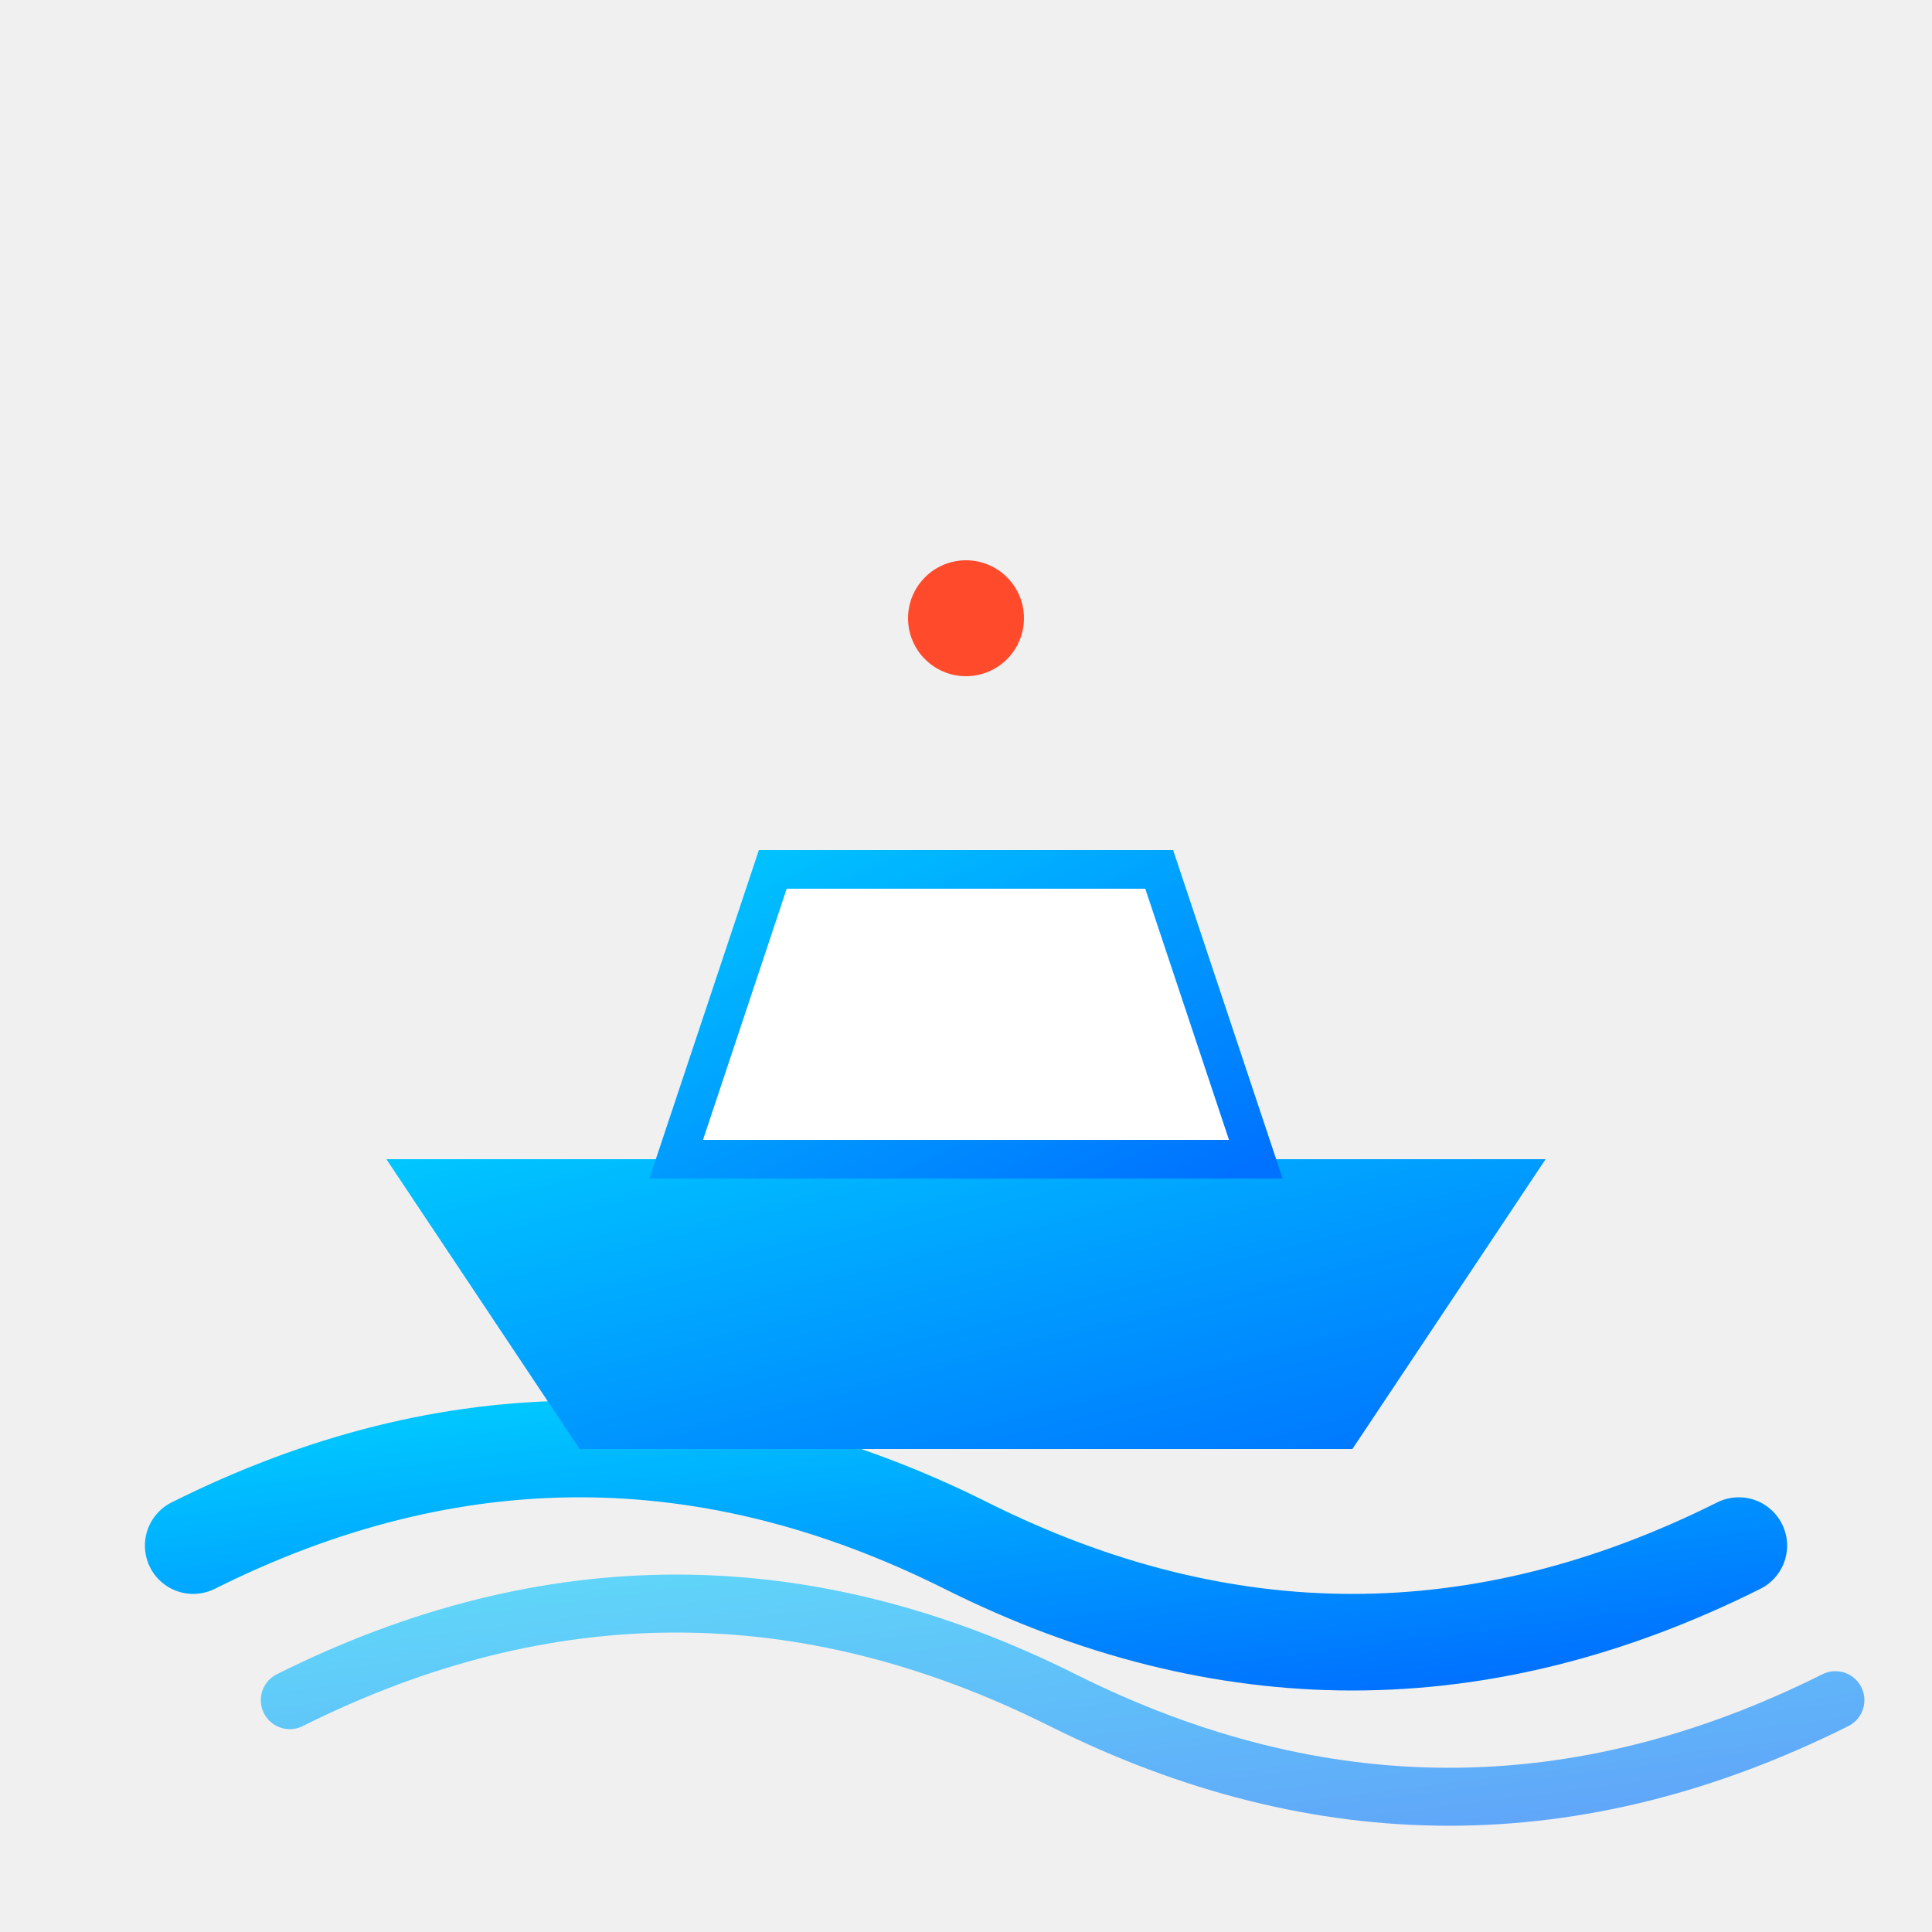
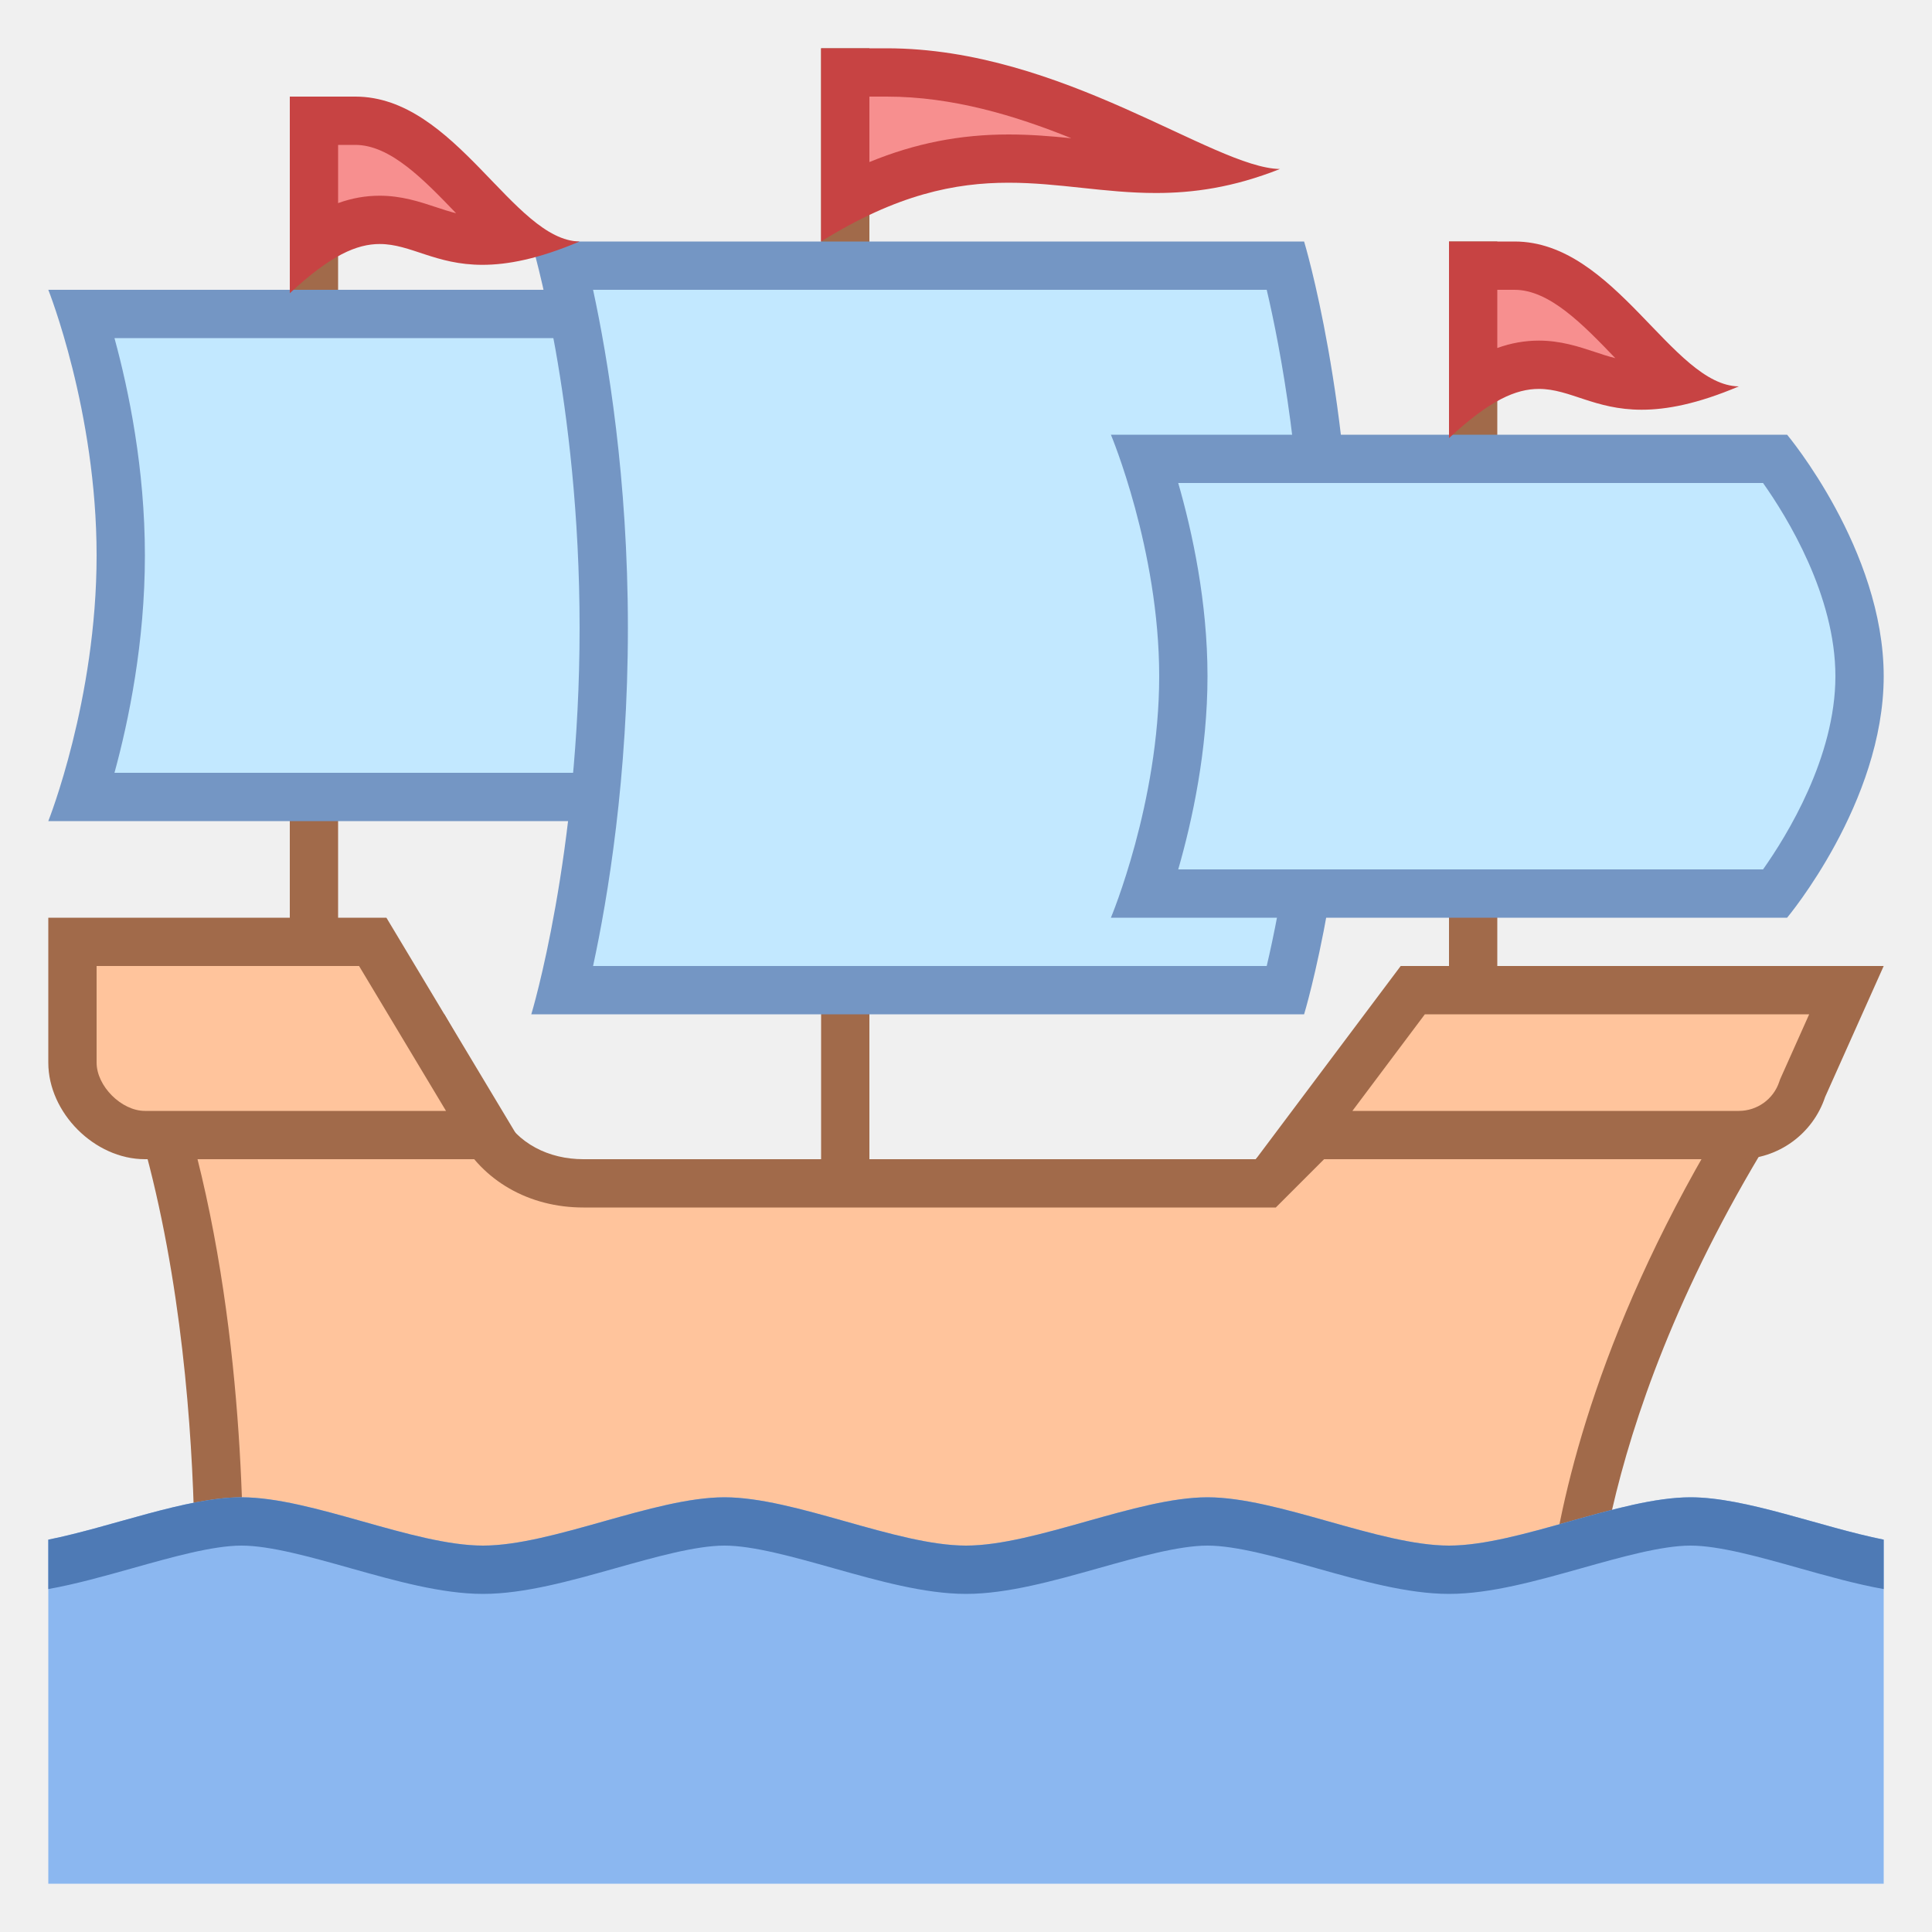
- <svg xmlns="http://www.w3.org/2000/svg" viewBox="0 0 100 100">
-   <defs>
-     <linearGradient id="grad1" x1="0%" y1="0%" x2="100%" y2="100%">
-       <stop offset="0%" style="stop-color:#00c6ff;stop-opacity:1" />
-       <stop offset="100%" style="stop-color:#0072ff;stop-opacity:1" />
-     </linearGradient>
-   </defs>
-   <path d="M10 80 Q 30 70 50 80 T 90 80" fill="none" stroke="url(#grad1)" stroke-width="5" stroke-linecap="round" />
-   <path d="M15 88 Q 35 78 55 88 T 95 88" fill="none" stroke="url(#grad1)" stroke-width="3" stroke-opacity="0.6" stroke-linecap="round" />
-   <path d="M20 60 L80 60 L70 75 L30 75 Z" fill="url(#grad1)" />
-   <path d="M35 60 L40 45 L60 45 L65 60 Z" fill="#ffffff" stroke="url(#grad1)" stroke-width="2" />
-   <line x1="50" y1="45" x2="50" y2="35" stroke="url(#grad1)" stroke-width="2" />
-   <circle cx="50" cy="32" r="3" fill="#ff4b2b" />
+ <svg xmlns="http://www.w3.org/2000/svg" viewBox="0 0 40 40" width="480" height="480">
+   <path fill="#a16a4a" d="M6 2H7V21H6z" />
+   <path fill="#c2e8ff" d="M1.703,16.5c0.307-0.968,0.797-2.854,0.797-5s-0.491-4.032-0.797-5h13.963 c0.313,0.791,1.12,3.054,1.12,5.357c0,2.259-0.771,4.02-1.084,4.643H1.703z" />
+   <path fill="#7496c4" d="M15.323,7c0.349,0.942,0.963,2.881,0.963,4.857c0,1.875-0.565,3.401-0.901,4.143H2.37 C2.666,14.918,3,13.296,3,11.5C3,9.704,2.666,8.082,2.37,7H15.323 M16,6H1c0,0,1,2.508,1,5.5C2,14.492,1,17,1,17h15 c0,0,1.286-2.151,1.286-5.143C17.286,8.865,16,6,16,6L16,6z" />
+   <path fill="#a16a4a" d="M30 5H31V25.357H30zM17 1H18V25.429H17z" />
+   <path fill="#ffc49c" d="M4.521,33.5c0.052-1.767,0.062-7.523-1.757-12h6.147l1.031,1.798 c0.397,0.747,1.198,1.202,2.135,1.202h14.13l1.977-1.977l7.971,0.886c-3.021,4.958-3.547,8.758-3.637,10.091H4.521z" />
+   <path fill="#a16a4a" d="M8.621,22l0.871,1.518C9.985,24.446,10.951,25,12.077,25H26h0.414l0.293-0.293l1.66-1.66 l6.962,0.774c-2.441,4.231-3.094,7.579-3.268,9.18H5.031c0.029-2.104-0.088-6.934-1.542-11H8.621 M9.2,21H2 c2.448,5.235,2,13,2,13h29c0,0-0.095-4.625,4-11l-9-1l-2,2H12.077c-0.713,0-1.367-0.322-1.702-0.951L9.2,21L9.2,21z" />
+   <path fill="#ffc49c" d="M3,23.5c-0.771,0-1.5-0.729-1.5-1.5v-2.5h6.217l2.4,4H3z" />
+   <path fill="#a16a4a" d="M7.434,20l1.8,3H3c-0.486,0-1-0.514-1-1v-2H7.434 M8,19H1v3c0,1.04,0.96,2,2,2h8L8,19L8,19z" />
+   <path fill="#ffc49c" d="M27,23.5l2.25-3h8.979l-0.898,2.008C37.124,23.12,36.597,23.5,36,23.5H27z" />
+   <path fill="#a16a4a" d="M37.457,21l-0.583,1.304l-0.02,0.045l-0.016,0.047C36.718,22.757,36.381,23,36,23h-8l1.5-2H37.457 M39,20H29l-3,4h10c0.811,0,1.531-0.519,1.787-1.288L39,20L39,20z" />
+   <path fill="#c2e8ff" d="M11.651,20.5c0.292-1.19,0.849-3.931,0.849-7.5c0-3.57-0.557-6.31-0.849-7.5h14.967 C26.865,6.461,27.5,9.295,27.5,13c0,3.704-0.635,6.538-0.882,7.5H11.651z" />
+   <path fill="#7496c4" d="M26.226,6C26.504,7.182,27,9.75,27,13c0,3.25-0.496,5.817-0.774,7H12.279 C12.585,18.583,13,16.095,13,13c0-3.095-0.415-5.583-0.721-7H26.226 M27,5H11c0,0,1,3.286,1,8c0,4.714-1,8-1,8h16c0,0,1-3.286,1-8 C28,8.286,27,5,27,5L27,5z" />
+   <path fill="#c2e8ff" d="M23.716,18.5c0.308-0.92,0.784-2.643,0.784-4.5s-0.476-3.58-0.784-4.5h13.041 c0.436,0.581,1.744,2.49,1.744,4.5c0,2.017-1.307,3.921-1.743,4.5H23.716z" />
+   <path fill="#7496c4" d="M36.502,10C36.997,10.7,38,12.326,38,14c0,1.675-1.004,3.301-1.498,4H24.394 C24.684,16.992,25,15.541,25,14c0-1.541-0.316-2.992-0.606-4H36.502 M37,9H23c0,0,1,2.382,1,5c0,2.618-1,5-1,5h14c0,0,2-2.382,2-5 C39,11.382,37,9,37,9L37,9z" />
+   <g>
+     <path fill="#f78f8f" d="M6.5,2.5h0.857c0.939,0,1.709,0.802,2.455,1.576c0.288,0.299,0.568,0.592,0.857,0.833 c-0.241,0.049-0.467,0.073-0.68,0.073c-0.457,0-0.799-0.113-1.13-0.223C8.55,4.657,8.231,4.552,7.861,4.552 c-0.44,0-0.873,0.146-1.361,0.472V2.5z" />
+     <path fill="#c74343" d="M7.357,3C8.08,3,8.773,3.718,9.443,4.415C9.3,4.379,9.162,4.334,9.015,4.285 c-0.33-0.109-0.704-0.233-1.154-0.233c-0.29,0-0.573,0.049-0.861,0.153V3H7.357 M7.357,2C6.093,2,6,2,6,2v4.071 c0.848-0.791,1.391-1.019,1.861-1.019c0.645,0,1.153,0.431,2.127,0.431C10.501,5.483,11.142,5.364,12,5 C10.621,4.979,9.439,2,7.357,2L7.357,2z" />
+   </g>
+   <g>
+     <path fill="#f78f8f" d="M30.5,5.5h0.857c0.939,0,1.709,0.802,2.455,1.576c0.288,0.299,0.568,0.592,0.857,0.833 c-0.241,0.049-0.467,0.073-0.68,0.073c-0.457,0-0.799-0.113-1.13-0.223c-0.309-0.103-0.627-0.208-0.998-0.208 c-0.44,0-0.873,0.146-1.361,0.472V5.5z" />
+     <path fill="#c74343" d="M31.357,6c0.723,0,1.416,0.718,2.086,1.415c-0.143-0.035-0.281-0.081-0.428-0.13 c-0.33-0.109-0.704-0.233-1.154-0.233c-0.29,0-0.573,0.049-0.861,0.153V6H31.357 M31.357,5C30.093,5,30,5,30,5v4.071 c0.848-0.791,1.391-1.019,1.861-1.019c0.645,0,1.153,0.431,2.127,0.431C34.501,8.483,35.142,8.364,36,8 C34.621,7.979,33.439,5,31.357,5L31.357,5z" />
+   </g>
+   <g>
+     <path fill="#f78f8f" d="M17.5,1.5h0.857c2.163,0,4.123,0.913,5.698,1.646c0.23,0.107,0.45,0.21,0.659,0.304 c-0.256,0.031-0.516,0.047-0.783,0.047c-0.507,0-0.982-0.051-1.486-0.104c-0.501-0.054-1.019-0.109-1.564-0.109 c-1.174,0-2.244,0.268-3.381,0.855V1.5z" />
+     <path fill="#c74343" d="M18.357,2c1.362,0,2.658,0.391,3.824,0.862c-0.415-0.042-0.844-0.078-1.299-0.078 c-1.003,0-1.933,0.181-2.882,0.571V2H18.357 M18.357,1C17.093,1,17,1,17,1v4c1.57-0.979,2.78-1.217,3.882-1.217 c1.043,0,1.989,0.213,3.05,0.213c0.768,0,1.597-0.112,2.568-0.497C25.121,3.479,22.005,1,18.357,1L18.357,1z" />
+   </g>
+   <path fill="#8bb7f0" d="M1,39h38v-7.123C37.692,31.614,36.148,31,35,31c-1.458,0-3.563,1-5,1c-1.438,0-3.542-1-5-1 s-3.563,1-5,1c-1.438,0-3.542-1-5-1s-3.563,1-5,1c-1.438,0-3.542-1-5-1c-1.148,0-2.692,0.614-4,0.877V39z" />
+   <g>
+     <path fill="#4e7ab5" d="M35,31c-1.458,0-3.563,1-5,1c-1.438,0-3.542-1-5-1s-3.563,1-5,1c-1.438,0-3.542-1-5-1s-3.563,1-5,1 c-1.438,0-3.542-1-5-1c-1.148,0-2.692,0.614-4,0.877V32.9c0.574-0.103,1.17-0.271,1.754-0.435C3.566,32.237,4.406,32,5,32 s1.434,0.237,2.246,0.465C8.18,32.728,9.146,33,10,33s1.82-0.272,2.754-0.535C13.566,32.237,14.406,32,15,32 s1.434,0.237,2.246,0.465C18.18,32.728,19.146,33,20,33s1.82-0.272,2.754-0.535C23.566,32.237,24.406,32,25,32 s1.434,0.237,2.246,0.465C28.18,32.728,29.146,33,30,33s1.82-0.272,2.754-0.535C33.566,32.237,34.406,32,35,32 s1.434,0.237,2.246,0.465C37.83,32.63,38.426,32.797,39,32.9v-1.023C37.692,31.614,36.148,31,35,31z" />
+   </g>
</svg>
